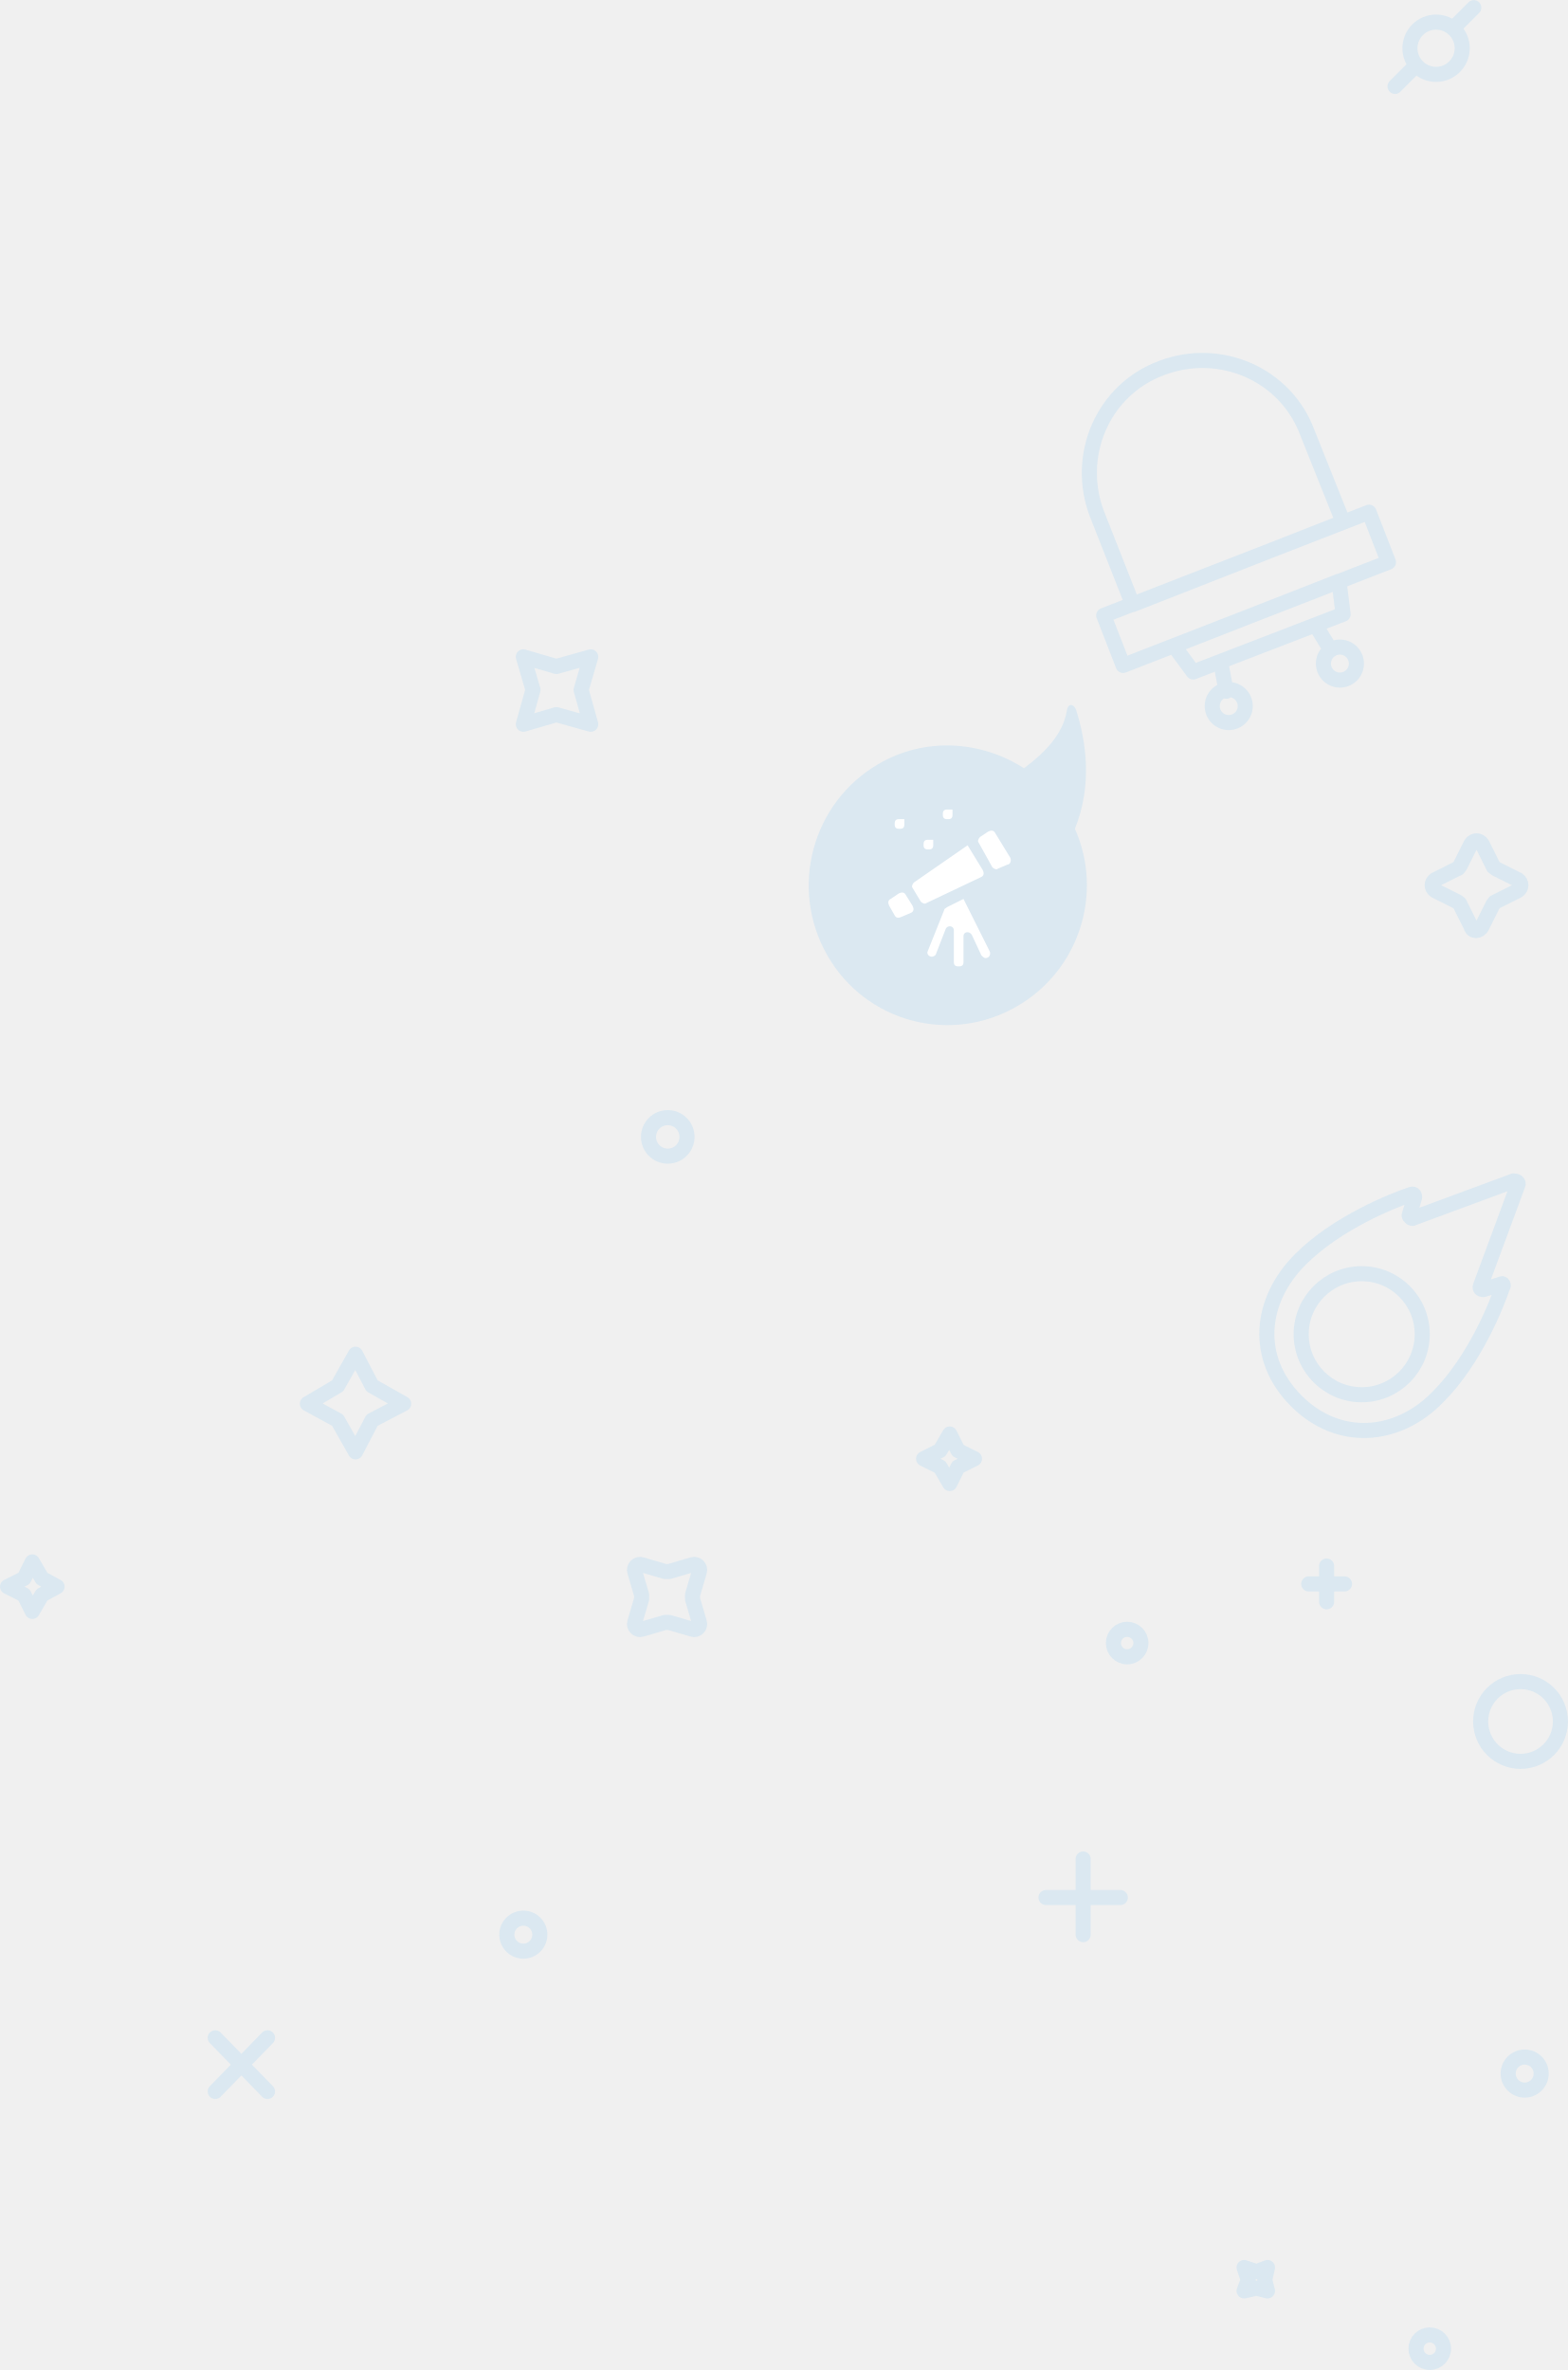
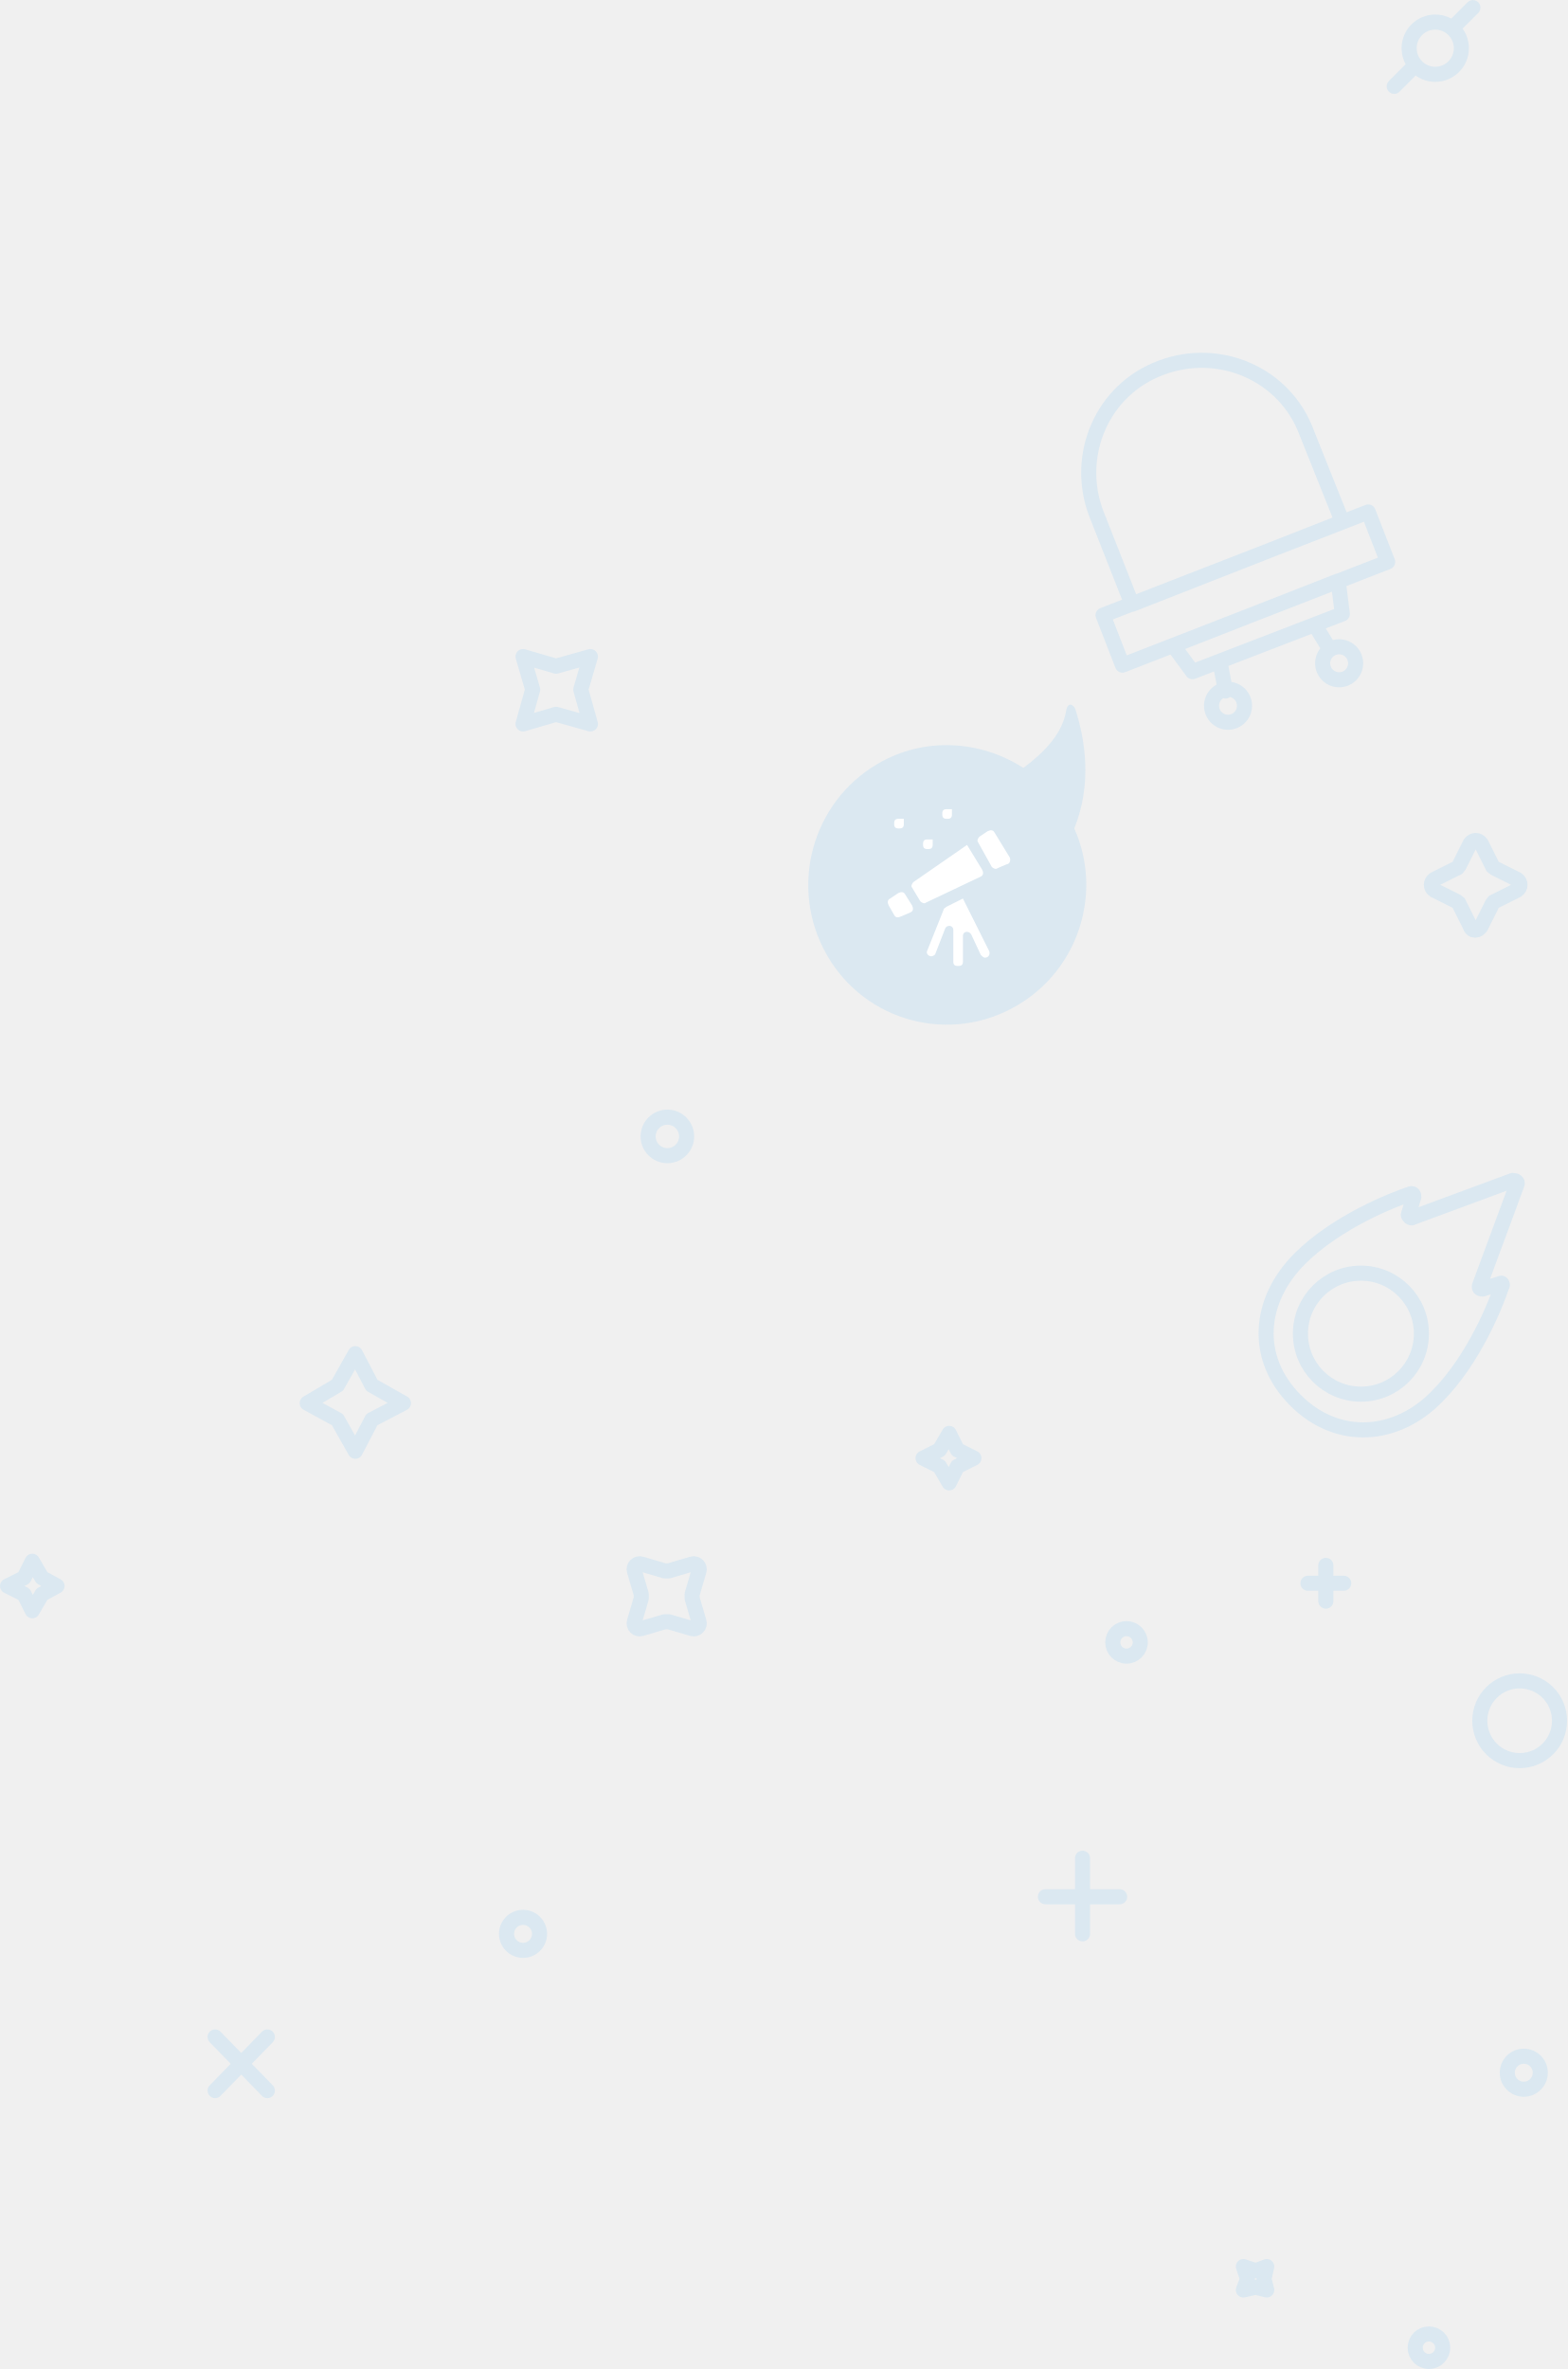
- <svg xmlns="http://www.w3.org/2000/svg" version="1.1" id="svg4596" viewBox="0 0 113.997 172.303" height="48.628mm" width="32.172mm">
-   <defs id="defs4598" />
+ <svg xmlns="http://www.w3.org/2000/svg" id="svg4596" width="121.597" height="183.789" version="1.1" viewBox="0 0 113.997 172.303">
  <g id="telescope-bubble">
    <path id="path225" d="m 60.148,69.454 c -2.8,-4.9 -1.1,-11.1 3.7,-13.9 3.4,-2 7.5,-1.7 10.6,0.3 1.6,-1.2 2.8,-2.5 3.1,-4.1 0.1,-0.8 0.6,-0.5 0.7,-0.1 0.7,2.2 1.2,5.4 -0.1,8.6 2.1,4.7 0.3,10.3 -4.2,12.9 -4.8,2.8 -11,1.2 -13.8,-3.7 z" style="fill:#dbe8f1" />
-     <path d="m 70.048,65.354 1.9,3.8 c 0.1,0.2 0,0.5 -0.3,0.5 l 0,0 c -0.1,0 -0.2,-0.1 -0.3,-0.2 l -0.7,-1.5 c -0.2,-0.3 -0.6,-0.2 -0.6,0.1 l 0,1.9 c 0,0.2 -0.1,0.3 -0.3,0.3 l -0.1,0 c -0.2,0 -0.3,-0.1 -0.3,-0.3 l 0,-2.3 c 0,-0.4 -0.5,-0.4 -0.6,-0.1 l -0.7,1.8 c 0,0.1 -0.2,0.2 -0.3,0.2 l 0,0 c -0.2,0 -0.4,-0.2 -0.3,-0.4 l 1.2,-3 c 0,-0.1 0.1,-0.1 0.2,-0.2 l 1.2,-0.6 0,0 z m -0.8,-6.5 -0.4,0 c -0.2,0 -0.3,0.1 -0.3,0.3 l 0,0.1 c 0,0.2 0.1,0.3 0.3,0.3 l 0.1,0 c 0.2,0 0.3,-0.1 0.3,-0.3 l 0,-0.4 0,0 z m -1.4,2.2 -0.4,0 c -0.2,0 -0.3,0.1 -0.3,0.3 l 0,0.1 c 0,0.2 0.1,0.3 0.3,0.3 l 0.1,0 c 0.2,0 0.3,-0.1 0.3,-0.3 l 0,-0.4 0,0 z m -2.1,-1.5 -0.4,0 c -0.2,0 -0.3,0.1 -0.3,0.3 l 0,0.1 c 0,0.2 0.1,0.3 0.3,0.3 l 0.1,0 c 0.2,0 0.3,-0.1 0.3,-0.3 l 0,-0.4 0,0 z m -1,5.8 c -0.2,0.1 -0.2,0.3 -0.1,0.5 l 0.4,0.7 c 0.1,0.2 0.3,0.2 0.5,0.1 l 0.7,-0.3 c 0.2,-0.1 0.2,-0.3 0.1,-0.5 l -0.5,-0.8 c -0.1,-0.2 -0.3,-0.2 -0.5,-0.1 l -0.6,0.4 0,0 z m 5.6,-3.9 -3.9,2.7 c -0.1,0.1 -0.2,0.3 -0.1,0.4 l 0.6,1 c 0.1,0.1 0.3,0.2 0.4,0.1 l 4,-1.9 c 0.2,-0.1 0.2,-0.3 0.1,-0.5 l -1.1,-1.8 0,0 z m 3.1,0.9 -1.1,-1.8 c -0.1,-0.2 -0.3,-0.2 -0.5,-0.1 l -0.6,0.4 c -0.1,0.1 -0.2,0.3 -0.1,0.4 l 1,1.8 c 0.1,0.1 0.3,0.2 0.4,0.1 l 0.7,-0.3 c 0.2,0 0.3,-0.3 0.2,-0.5 l 0,0 z" id="Shape_145_" style="fill:#ffffff" />
+     <path id="Shape_145_" d="m 70.048,65.354 1.9,3.8 c 0.1,0.2 0,0.5 -0.3,0.5 l 0,0 c -0.1,0 -0.2,-0.1 -0.3,-0.2 l -0.7,-1.5 c -0.2,-0.3 -0.6,-0.2 -0.6,0.1 l 0,1.9 c 0,0.2 -0.1,0.3 -0.3,0.3 l -0.1,0 c -0.2,0 -0.3,-0.1 -0.3,-0.3 l 0,-2.3 c 0,-0.4 -0.5,-0.4 -0.6,-0.1 l -0.7,1.8 c 0,0.1 -0.2,0.2 -0.3,0.2 l 0,0 c -0.2,0 -0.4,-0.2 -0.3,-0.4 l 1.2,-3 c 0,-0.1 0.1,-0.1 0.2,-0.2 l 1.2,-0.6 0,0 z m -0.8,-6.5 -0.4,0 c -0.2,0 -0.3,0.1 -0.3,0.3 l 0,0.1 c 0,0.2 0.1,0.3 0.3,0.3 l 0.1,0 c 0.2,0 0.3,-0.1 0.3,-0.3 l 0,-0.4 0,0 z m -1.4,2.2 -0.4,0 c -0.2,0 -0.3,0.1 -0.3,0.3 l 0,0.1 c 0,0.2 0.1,0.3 0.3,0.3 l 0.1,0 c 0.2,0 0.3,-0.1 0.3,-0.3 l 0,-0.4 0,0 z m -2.1,-1.5 -0.4,0 c -0.2,0 -0.3,0.1 -0.3,0.3 l 0,0.1 c 0,0.2 0.1,0.3 0.3,0.3 l 0.1,0 c 0.2,0 0.3,-0.1 0.3,-0.3 l 0,-0.4 0,0 z m -1,5.8 c -0.2,0.1 -0.2,0.3 -0.1,0.5 l 0.4,0.7 c 0.1,0.2 0.3,0.2 0.5,0.1 l 0.7,-0.3 c 0.2,-0.1 0.2,-0.3 0.1,-0.5 l -0.5,-0.8 c -0.1,-0.2 -0.3,-0.2 -0.5,-0.1 l -0.6,0.4 0,0 z m 5.6,-3.9 -3.9,2.7 c -0.1,0.1 -0.2,0.3 -0.1,0.4 l 0.6,1 c 0.1,0.1 0.3,0.2 0.4,0.1 l 4,-1.9 c 0.2,-0.1 0.2,-0.3 0.1,-0.5 l -1.1,-1.8 0,0 z m 3.1,0.9 -1.1,-1.8 c -0.1,-0.2 -0.3,-0.2 -0.5,-0.1 l -0.6,0.4 c -0.1,0.1 -0.2,0.3 -0.1,0.4 l 1,1.8 c 0.1,0.1 0.3,0.2 0.4,0.1 l 0.7,-0.3 c 0.2,0 0.3,-0.3 0.2,-0.5 l 0,0 z" style="fill:#fff" />
  </g>
-   <path id="saucer" style="fill:none;stroke:#dbe8f1;stroke-width:1.097;stroke-linecap:round;stroke-linejoin:round;stroke-miterlimit:10" d="m 96.748,47.254 -1.1,-1.8 m 2.793,2.166 a 1.2,1.2 0 0 1 -0.403,1.648 1.2,1.2 0 0 1 -1.648,-0.403 1.2,1.2 0 0 1 0.403,-1.648 1.2,1.2 0 0 1 1.648,0.403 z m -9.293,2.634 -0.4,-2.1 m 1.761,2.943 a 1.2,1.2 0 0 1 -0.942,1.411 1.2,1.2 0 0 1 -1.411,-0.942 1.2,1.2 0 0 1 0.942,-1.411 1.2,1.2 0 0 1 1.411,0.942 z m 7.139,-6.443 -10.9,4.2 -1.4,-1.9 12,-4.7 z m -17.407,0.089 19.29,-7.506 1.414,3.634 -19.29,7.506 z m 17.407,-6.789 -15.3,6 -2.6,-6.6 c -1.6,-4.2 0.4,-9 4.7,-10.6 l 0,0 c 4.2,-1.6 9,0.4 10.6,4.7 l 2.6,6.5 z" />
+   <path id="saucer" d="m 96.748,47.254 -1.1,-1.8 m 2.793,2.166 a 1.2,1.2 0 0 1 -0.403,1.648 1.2,1.2 0 0 1 -1.648,-0.403 1.2,1.2 0 0 1 0.403,-1.648 1.2,1.2 0 0 1 1.648,0.403 z m -9.293,2.634 -0.4,-2.1 m 1.761,2.943 a 1.2,1.2 0 0 1 -0.942,1.411 1.2,1.2 0 0 1 -1.411,-0.942 1.2,1.2 0 0 1 0.942,-1.411 1.2,1.2 0 0 1 1.411,0.942 z m 7.139,-6.443 -10.9,4.2 -1.4,-1.9 12,-4.7 z m -17.407,0.089 19.29,-7.506 1.414,3.634 -19.29,7.506 z m 17.407,-6.789 -15.3,6 -2.6,-6.6 c -1.6,-4.2 0.4,-9 4.7,-10.6 l 0,0 c 4.2,-1.6 9,0.4 10.6,4.7 l 2.6,6.5 z" style="fill:none;stroke:#dbe8f1;stroke-width:1.097;stroke-linecap:round;stroke-linejoin:round;stroke-miterlimit:10" />
  <g id="comet">
-     <path id="path409" d="m 109.148,93.354 -1.3,0.4 c -0.2,0 -0.3,-0.1 -0.2,-0.3 l 2.7,-7.3 c 0.1,-0.2 -0.1,-0.3 -0.3,-0.3 l -7.3,2.7 c -0.1,0.1 -0.3,-0.1 -0.3,-0.2 l 0.4,-1.3 c 0,-0.2 -0.1,-0.3 -0.3,-0.2 -1.2,0.4 -5.3,2 -8,4.7 -3,3 -3.4,7.2 -0.3,10.3 3.1,3.1 7.4,2.7 10.3,-0.3 2.7,-2.7 4.3,-6.8 4.7,-8 0.1,-0.1 0,-0.3 -0.1,-0.2 z" stroke-miterlimit="10" style="fill:none;stroke:#dbe8f1;stroke-width:1.097;stroke-linecap:round;stroke-linejoin:round;stroke-miterlimit:10" />
-     <circle id="ellipse411" cy="97" cx="99" stroke-miterlimit="10" style="fill:none;stroke:#dbe8f1;stroke-width:1.097;stroke-linecap:round;stroke-linejoin:round;stroke-miterlimit:10" r="4.4" />
+     <path id="path409" stroke-miterlimit="10" d="m 109.148,93.354 -1.3,0.4 c -0.2,0 -0.3,-0.1 -0.2,-0.3 l 2.7,-7.3 c 0.1,-0.2 -0.1,-0.3 -0.3,-0.3 l -7.3,2.7 c -0.1,0.1 -0.3,-0.1 -0.3,-0.2 l 0.4,-1.3 c 0,-0.2 -0.1,-0.3 -0.3,-0.2 -1.2,0.4 -5.3,2 -8,4.7 -3,3 -3.4,7.2 -0.3,10.3 3.1,3.1 7.4,2.7 10.3,-0.3 2.7,-2.7 4.3,-6.8 4.7,-8 0.1,-0.1 0,-0.3 -0.1,-0.2 z" style="fill:none;stroke:#dbe8f1;stroke-width:1.097;stroke-linecap:round;stroke-linejoin:round;stroke-miterlimit:10" />
+     <circle id="ellipse411" cx="99" cy="97" r="4.4" stroke-miterlimit="10" style="fill:none;stroke:#dbe8f1;stroke-width:1.097;stroke-linecap:round;stroke-linejoin:round;stroke-miterlimit:10" />
  </g>
  <g id="stars">
-     <circle id="circle43" r="2.9" cy="125.154" cx="110.548" stroke-miterlimit="10" style="fill:none;stroke:#dbe8f1;stroke-width:1.097;stroke-linecap:round;stroke-linejoin:round;stroke-miterlimit:10" />
-     <circle id="circle51" r="1.4" cy="82.654" cx="48.548" stroke-miterlimit="10" style="fill:none;stroke:#dbe8f1;stroke-width:1.097;stroke-linecap:round;stroke-linejoin:round;stroke-miterlimit:10" />
-     <path id="path75" d="m 106.948,67.354 -0.8,-1.6 c 0,-0.1 -0.1,-0.1 -0.2,-0.2 l -1.6,-0.8 c -0.3,-0.2 -0.3,-0.6 0,-0.8 l 1.6,-0.8 c 0.1,0 0.1,-0.1 0.2,-0.2 l 0.8,-1.6 c 0.2,-0.3 0.6,-0.3 0.8,0 l 0.8,1.6 c 0,0.1 0.1,0.1 0.2,0.2 l 1.6,0.8 c 0.3,0.2 0.3,0.6 0,0.8 l -1.6,0.8 c -0.1,0 -0.1,0.1 -0.2,0.2 l -0.8,1.6 c -0.2,0.4 -0.7,0.4 -0.8,0 z" stroke-miterlimit="10" style="fill:none;stroke:#dbe8f1;stroke-width:1.097;stroke-linecap:round;stroke-linejoin:round;stroke-miterlimit:10" />
-     <path id="path77" d="m 46.148,117.954 0.5,-1.7 c 0,-0.1 0,-0.2 0,-0.3 l -0.5,-1.7 c -0.1,-0.3 0.2,-0.6 0.5,-0.5 l 1.7,0.5 c 0.1,0 0.2,0 0.3,0 l 1.7,-0.5 c 0.3,-0.1 0.6,0.2 0.5,0.5 l -0.5,1.7 c 0,0.1 0,0.2 0,0.3 l 0.5,1.7 c 0.1,0.3 -0.2,0.6 -0.5,0.5 l -1.7,-0.5 c -0.1,0 -0.2,0 -0.3,0 l -1.7,0.5 c -0.3,0.1 -0.6,-0.2 -0.5,-0.5 z" stroke-miterlimit="10" style="fill:none;stroke:#dbe8f1;stroke-width:1.097;stroke-linecap:round;stroke-linejoin:round;stroke-miterlimit:10" />
-     <path id="line91" style="fill:none;stroke:#dbe8f1;stroke-width:1.097;stroke-linecap:round;stroke-linejoin:round;stroke-miterlimit:10" d="m 81.448,137.954 -5.4,0 m 2.7,-2.8 0,5.5" />
-     <path id="line97" style="fill:none;stroke:#dbe8f1;stroke-width:1.097;stroke-linecap:round;stroke-linejoin:round;stroke-miterlimit:10" d="m 19.448,152.054 -3.8,-3.9 m 3.8,0 -3.8,3.9" />
-     <path d="m 106.307,3.506 a 1.9,1.9 0 0 1 -1.9,1.9 1.9,1.9 0 0 1 -1.9,-1.9 1.9,1.9 0 0 1 1.9,-1.9 1.9,1.9 0 0 1 1.9,1.9 z m 0.841,-2.952 -1.5,1.5 m -2.725,2.725 -1.5,1.5" style="fill:none;stroke:#dbe8f1;stroke-width:1.097;stroke-linecap:round;stroke-linejoin:round;stroke-miterlimit:10" id="ellipse121" />
-     <circle id="circle197" r="1.2" cy="150.754" cx="110.848" stroke-miterlimit="10" style="fill:none;stroke:#dbe8f1;stroke-width:1.097;stroke-linecap:round;stroke-linejoin:round;stroke-miterlimit:10" />
-     <circle id="circle199" r="1.2" cy="140.654" cx="38.048" stroke-miterlimit="10" style="fill:none;stroke:#dbe8f1;stroke-width:1.097;stroke-linecap:round;stroke-linejoin:round;stroke-miterlimit:10" />
-     <polygon id="polygon201" points="268.8,437.1 269.9,437.7 268.8,438.3 268.1,439.5 267.5,438.3 266.3,437.7 267.5,437.1 268.1,435.9 " stroke-miterlimit="10" style="fill:none;stroke:#dbe8f1;stroke-width:1.097;stroke-linecap:round;stroke-linejoin:round;stroke-miterlimit:10" transform="translate(-265.7515,-322.346)" />
-     <path style="fill:none;stroke:#dbe8f1;stroke-width:1.097;stroke-linecap:round;stroke-linejoin:round;stroke-miterlimit:10" d="m 69.648,106.654 -0.6,1.2 -0.7,-1.2 -1.2,-0.6 1.2,-0.6 0.7,-1.2 0.6,1.2 1.2,0.6 z" id="polygon203" />
-     <circle id="circle205" r="1" cy="119.454" cx="81.948" stroke-miterlimit="10" style="fill:none;stroke:#dbe8f1;stroke-width:1.097;stroke-linecap:round;stroke-linejoin:round;stroke-miterlimit:10" />
-     <circle id="circle207" r="1" cy="170.754" cx="103.948" stroke-miterlimit="10" style="fill:none;stroke:#dbe8f1;stroke-width:1.097;stroke-linecap:round;stroke-linejoin:round;stroke-miterlimit:10" />
-     <path id="line213" style="fill:none;stroke:#dbe8f1;stroke-width:1.097;stroke-linecap:round;stroke-linejoin:round;stroke-miterlimit:10" d="m 97.748,115.154 -2.6,0 m 1.3,-1.3 0,2.6" />
-     <polygon id="polygon215" points="357.9,488.9 357.7,488.1 357.9,487.2 357.1,487.5 356.2,487.2 356.5,488.1 356.2,488.9 357.1,488.7 " stroke-miterlimit="10" style="fill:none;stroke:#dbe8f1;stroke-width:1.097;stroke-linecap:round;stroke-linejoin:round;stroke-miterlimit:10" transform="translate(-265.7515,-322.3459)" />
-     <path style="fill:none;stroke:#dbe8f1;stroke-width:1.097;stroke-linecap:round;stroke-linejoin:round;stroke-miterlimit:10" d="m 29.348,102.054 -2.3,1.2 -1.2,2.3 -1.3,-2.3 -2.2,-1.2 2.2,-1.3 1.3,-2.3 1.2,2.3 z" id="polygon413" />
-     <polygon id="polygon415" points="303.8,370.1 306.2,370.8 308.7,370.1 308,372.5 308.7,375 306.2,374.3 303.8,375 304.5,372.5 " stroke-miterlimit="10" style="fill:none;stroke:#dbe8f1;stroke-width:1.097;stroke-linecap:round;stroke-linejoin:round;stroke-miterlimit:10" transform="translate(-265.7515,-322.346)" />
+     <circle id="circle43" cx="110.548" cy="125.154" r="2.9" stroke-miterlimit="10" style="fill:none;stroke:#dbe8f1;stroke-width:1.097;stroke-linecap:round;stroke-linejoin:round;stroke-miterlimit:10" />
+     <circle id="circle51" cx="48.548" cy="82.654" r="1.4" stroke-miterlimit="10" style="fill:none;stroke:#dbe8f1;stroke-width:1.097;stroke-linecap:round;stroke-linejoin:round;stroke-miterlimit:10" />
+     <path id="path75" stroke-miterlimit="10" d="m 106.948,67.354 -0.8,-1.6 c 0,-0.1 -0.1,-0.1 -0.2,-0.2 l -1.6,-0.8 c -0.3,-0.2 -0.3,-0.6 0,-0.8 l 1.6,-0.8 c 0.1,0 0.1,-0.1 0.2,-0.2 l 0.8,-1.6 c 0.2,-0.3 0.6,-0.3 0.8,0 l 0.8,1.6 c 0,0.1 0.1,0.1 0.2,0.2 l 1.6,0.8 c 0.3,0.2 0.3,0.6 0,0.8 l -1.6,0.8 c -0.1,0 -0.1,0.1 -0.2,0.2 l -0.8,1.6 c -0.2,0.4 -0.7,0.4 -0.8,0 z" style="fill:none;stroke:#dbe8f1;stroke-width:1.097;stroke-linecap:round;stroke-linejoin:round;stroke-miterlimit:10" />
+     <path id="path77" stroke-miterlimit="10" d="m 46.148,117.954 0.5,-1.7 c 0,-0.1 0,-0.2 0,-0.3 l -0.5,-1.7 c -0.1,-0.3 0.2,-0.6 0.5,-0.5 l 1.7,0.5 c 0.1,0 0.2,0 0.3,0 l 1.7,-0.5 c 0.3,-0.1 0.6,0.2 0.5,0.5 l -0.5,1.7 c 0,0.1 0,0.2 0,0.3 l 0.5,1.7 c 0.1,0.3 -0.2,0.6 -0.5,0.5 l -1.7,-0.5 c -0.1,0 -0.2,0 -0.3,0 l -1.7,0.5 c -0.3,0.1 -0.6,-0.2 -0.5,-0.5 z" style="fill:none;stroke:#dbe8f1;stroke-width:1.097;stroke-linecap:round;stroke-linejoin:round;stroke-miterlimit:10" />
+     <path id="line91" d="m 81.448,137.954 -5.4,0 m 2.7,-2.8 0,5.5" style="fill:none;stroke:#dbe8f1;stroke-width:1.097;stroke-linecap:round;stroke-linejoin:round;stroke-miterlimit:10" />
+     <path id="line97" d="m 19.448,152.054 -3.8,-3.9 m 3.8,0 -3.8,3.9" style="fill:none;stroke:#dbe8f1;stroke-width:1.097;stroke-linecap:round;stroke-linejoin:round;stroke-miterlimit:10" />
+     <path style="fill:none;stroke:#dbe8f1;stroke-width:1.097;stroke-linecap:round;stroke-linejoin:round;stroke-miterlimit:10" id="ellipse121" d="m 106.307,3.506 a 1.9,1.9 0 0 1 -1.9,1.9 1.9,1.9 0 0 1 -1.9,-1.9 1.9,1.9 0 0 1 1.9,-1.9 1.9,1.9 0 0 1 1.9,1.9 z m 0.841,-2.952 -1.5,1.5 m -2.725,2.725 -1.5,1.5" />
+     <circle id="circle197" cx="110.848" cy="150.754" r="1.2" stroke-miterlimit="10" style="fill:none;stroke:#dbe8f1;stroke-width:1.097;stroke-linecap:round;stroke-linejoin:round;stroke-miterlimit:10" />
+     <circle id="circle199" cx="38.048" cy="140.654" r="1.2" stroke-miterlimit="10" style="fill:none;stroke:#dbe8f1;stroke-width:1.097;stroke-linecap:round;stroke-linejoin:round;stroke-miterlimit:10" />
+     <polygon id="polygon201" stroke-miterlimit="10" points="268.8 437.1 269.9 437.7 268.8 438.3 268.1 439.5 267.5 438.3 266.3 437.7 267.5 437.1 268.1 435.9" transform="translate(-265.7515,-322.346)" style="fill:none;stroke:#dbe8f1;stroke-width:1.097;stroke-linecap:round;stroke-linejoin:round;stroke-miterlimit:10" />
+     <path style="fill:none;stroke:#dbe8f1;stroke-width:1.097;stroke-linecap:round;stroke-linejoin:round;stroke-miterlimit:10" id="polygon203" d="m 69.648,106.654 -0.6,1.2 -0.7,-1.2 -1.2,-0.6 1.2,-0.6 0.7,-1.2 0.6,1.2 1.2,0.6 z" />
+     <circle id="circle205" cx="81.948" cy="119.454" r="1" stroke-miterlimit="10" style="fill:none;stroke:#dbe8f1;stroke-width:1.097;stroke-linecap:round;stroke-linejoin:round;stroke-miterlimit:10" />
+     <circle id="circle207" cx="103.948" cy="170.754" r="1" stroke-miterlimit="10" style="fill:none;stroke:#dbe8f1;stroke-width:1.097;stroke-linecap:round;stroke-linejoin:round;stroke-miterlimit:10" />
+     <path id="line213" d="m 97.748,115.154 -2.6,0 m 1.3,-1.3 0,2.6" style="fill:none;stroke:#dbe8f1;stroke-width:1.097;stroke-linecap:round;stroke-linejoin:round;stroke-miterlimit:10" />
+     <polygon id="polygon215" stroke-miterlimit="10" points="357.9 488.9 357.7 488.1 357.9 487.2 357.1 487.5 356.2 487.2 356.5 488.1 356.2 488.9 357.1 488.7" transform="translate(-265.7515,-322.3459)" style="fill:none;stroke:#dbe8f1;stroke-width:1.097;stroke-linecap:round;stroke-linejoin:round;stroke-miterlimit:10" />
+     <path style="fill:none;stroke:#dbe8f1;stroke-width:1.097;stroke-linecap:round;stroke-linejoin:round;stroke-miterlimit:10" id="polygon413" d="m 29.348,102.054 -2.3,1.2 -1.2,2.3 -1.3,-2.3 -2.2,-1.2 2.2,-1.3 1.3,-2.3 1.2,2.3 z" />
+     <polygon id="polygon415" stroke-miterlimit="10" points="303.8 370.1 306.2 370.8 308.7 370.1 308 372.5 308.7 375 306.2 374.3 303.8 375 304.5 372.5" transform="translate(-265.7515,-322.346)" style="fill:none;stroke:#dbe8f1;stroke-width:1.097;stroke-linecap:round;stroke-linejoin:round;stroke-miterlimit:10" />
  </g>
</svg>
